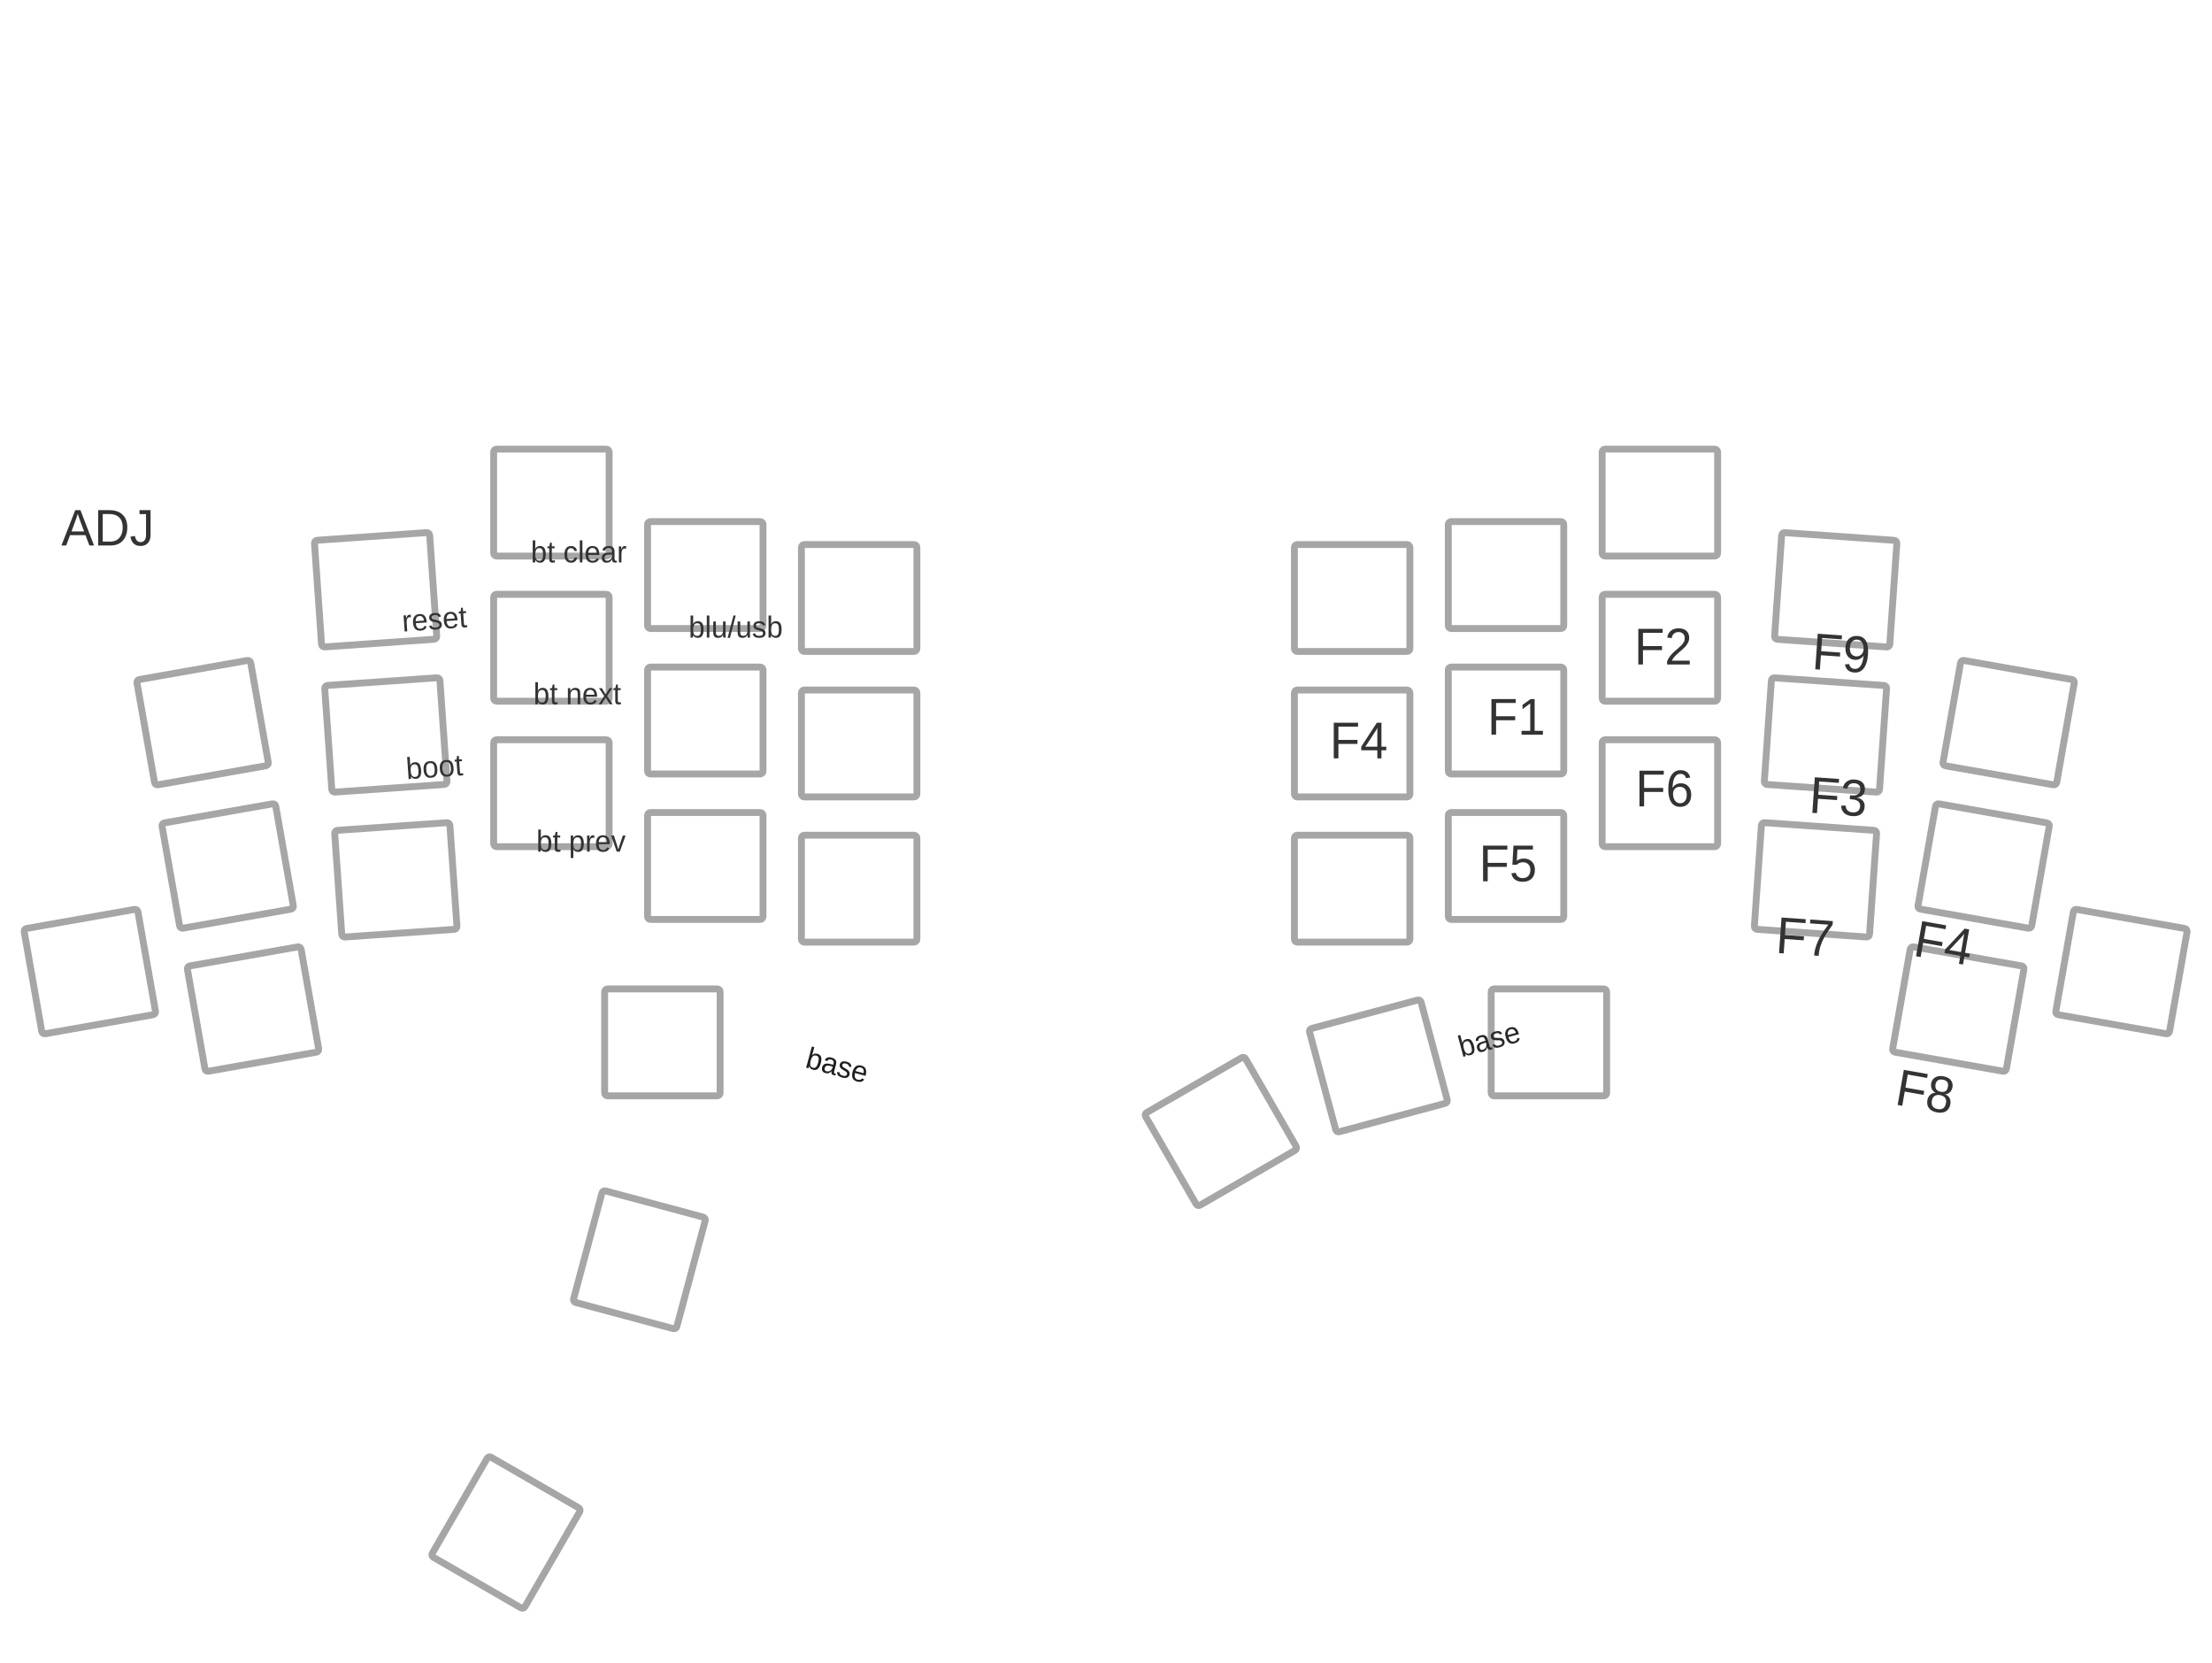
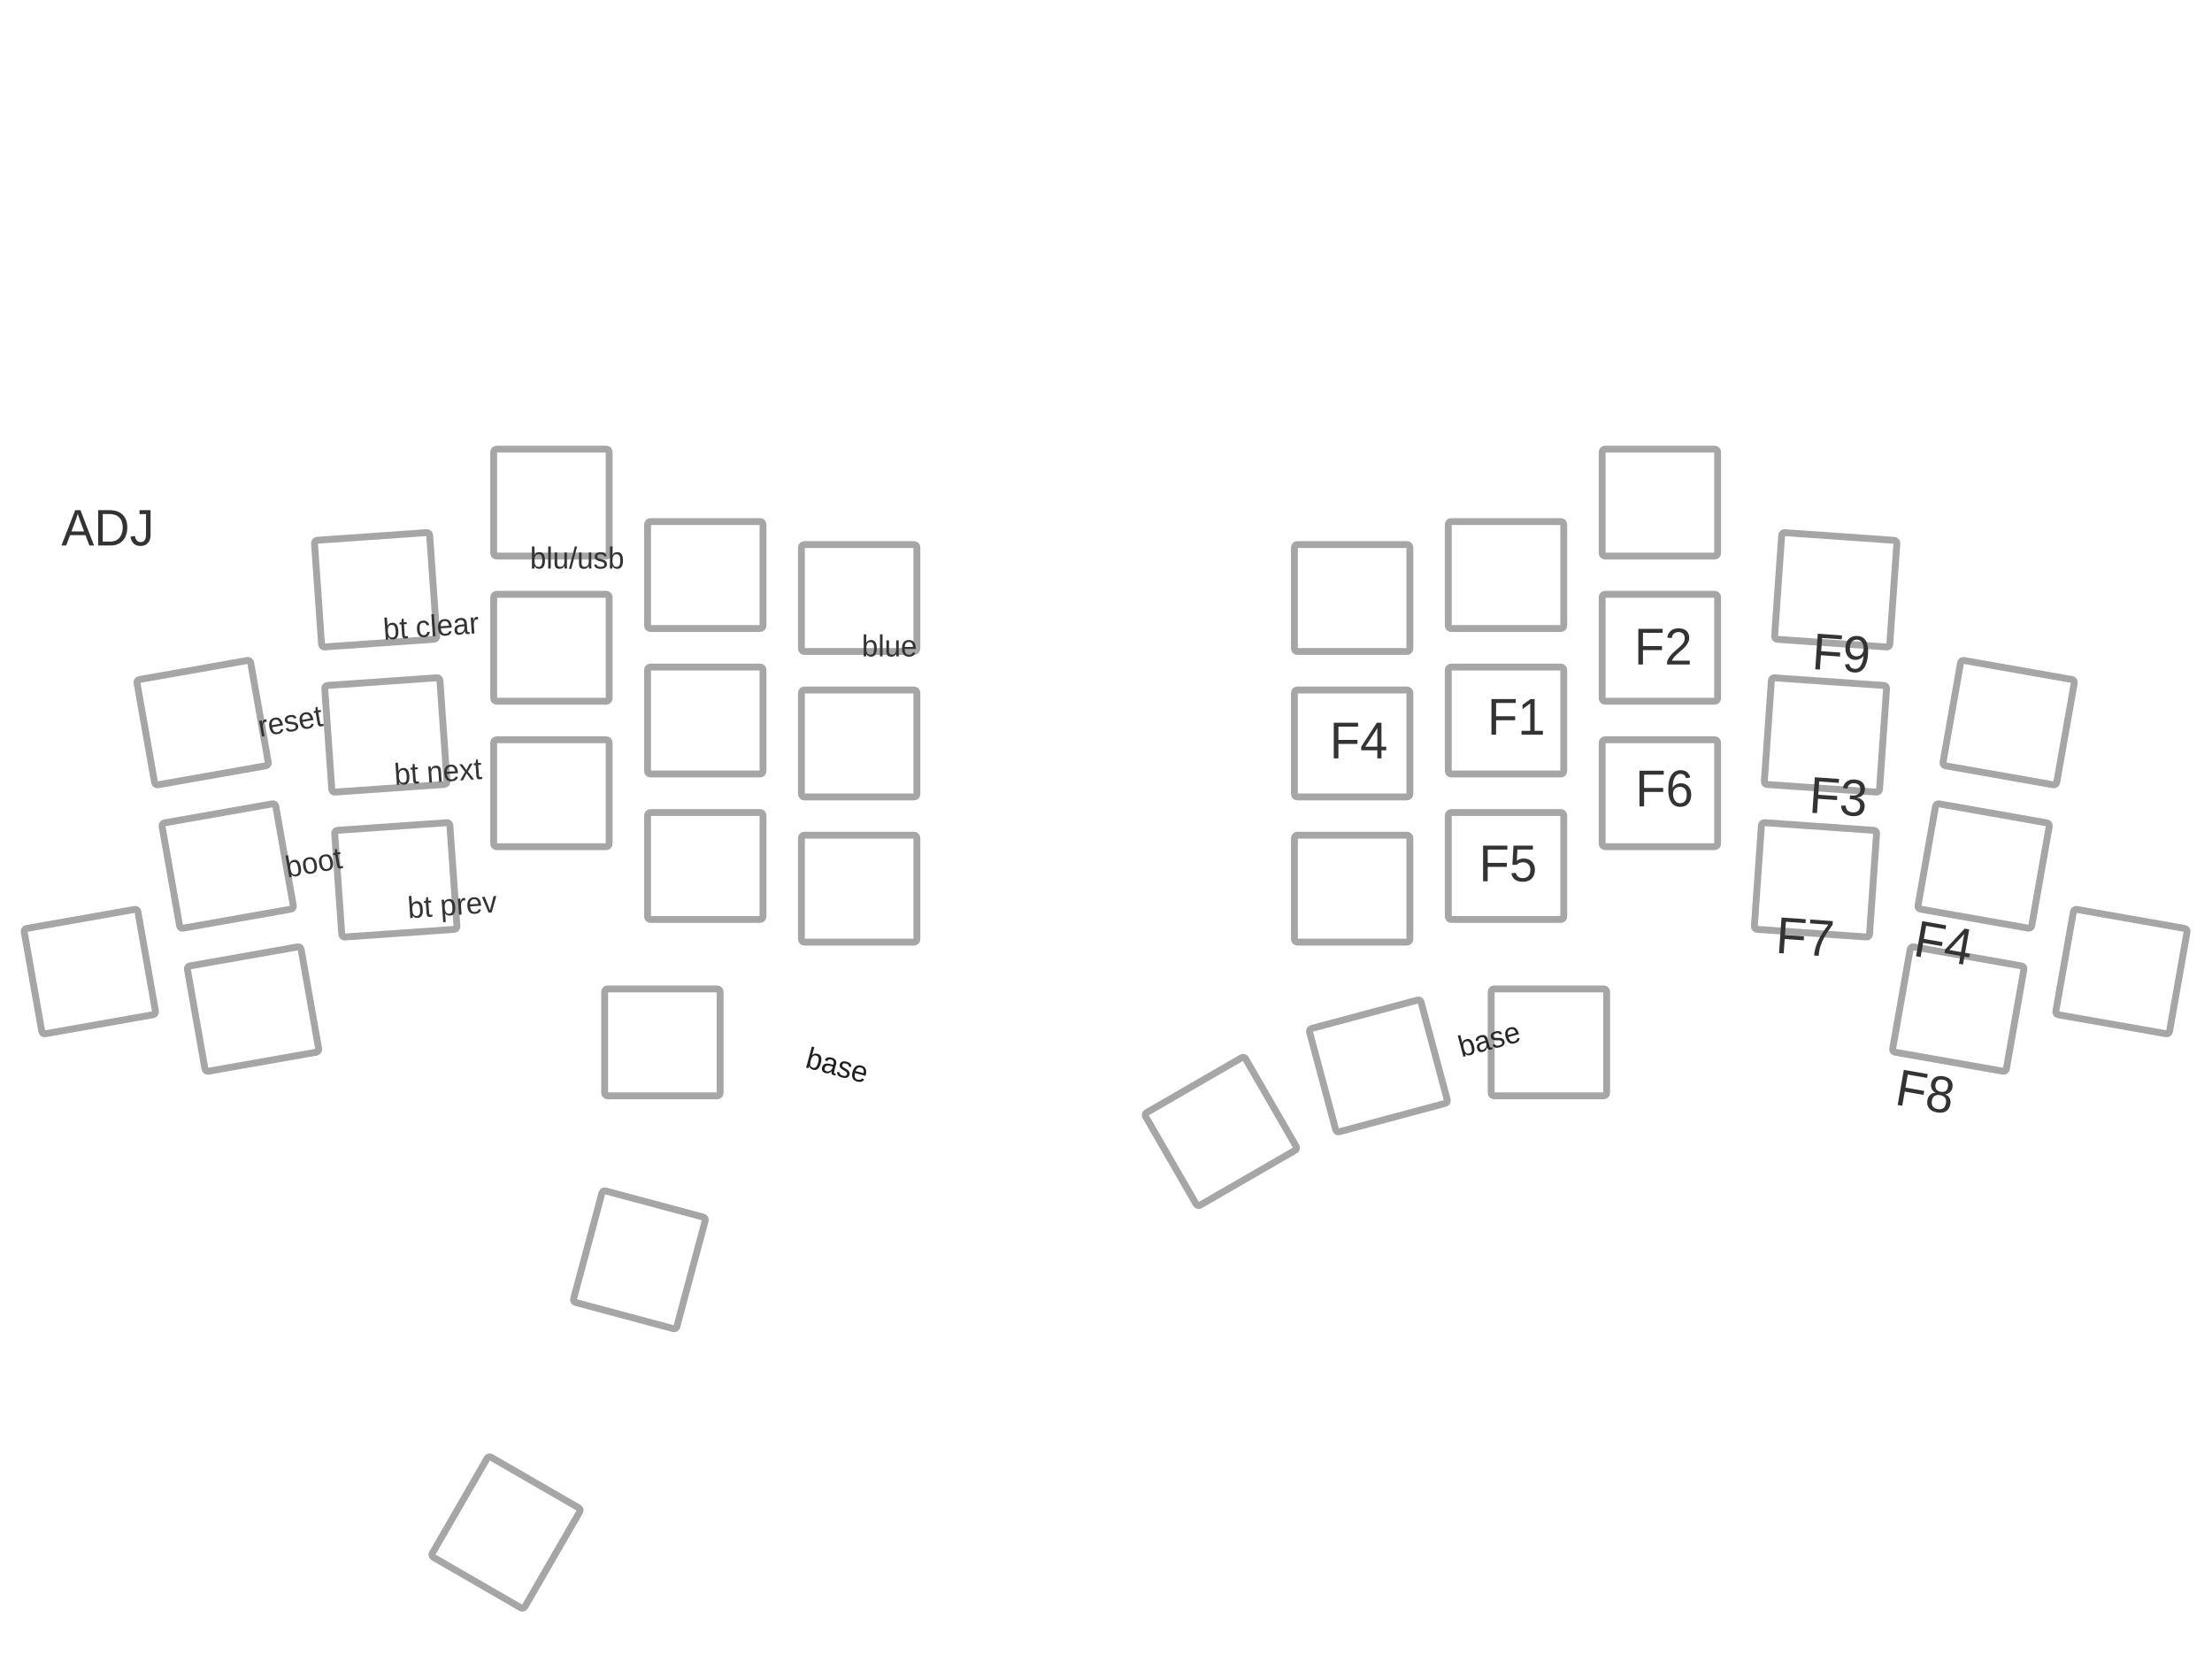
<svg xmlns="http://www.w3.org/2000/svg" width="258.64mm" height="194.36mm" viewBox="0 0 733.16 267.46">
  <defs>
    <style>
      .cls-1 {
        fill: #161b22;
      }

      .cls-2 {
        fill: none;
        stroke: #a6a6a6;
        stroke-miterlimit: 10;
        stroke-width: 2.28px;
      }
    </style>
  </defs>
  <rect class="cls-2" x="265.63" y="38.69" width="38.27" height="35.43" rx=".95" ry=".95" />
  <rect class="cls-2" x="265.63" y="86.89" width="38.27" height="35.43" rx=".95" ry=".95" />
  <rect class="cls-2" x="265.63" y="135" width="38.27" height="35.43" rx=".95" ry=".95" />
  <rect class="cls-2" x="214.63" y="31.09" width="38.27" height="35.43" rx=".95" ry=".95" />
  <rect class="cls-2" x="214.63" y="79.29" width="38.27" height="35.43" rx=".95" ry=".95" />
  <rect class="cls-2" x="214.63" y="127.49" width="38.27" height="35.43" rx=".95" ry=".95" />
  <rect class="cls-2" x="163.63" y="7.08" width="38.27" height="35.43" rx=".95" ry=".95" />
  <rect class="cls-2" x="163.63" y="55.18" width="38.27" height="35.43" rx=".95" ry=".95" />
  <rect class="cls-2" x="163.63" y="103.38" width="38.27" height="35.43" rx=".95" ry=".95" />
  <rect class="cls-2" x="200.41" y="185.94" width="38.27" height="35.43" rx=".95" ry=".95" />
  <rect class="cls-2" x="105.36" y="35.97" width="38.27" height="35.43" rx="0.95" ry="0.95" transform="matrix(0.997564, -0.069756, 0.069756, 0.997564, -3.44, 8.81)" />
  <rect class="cls-2" x="108.76" y="84.07" width="38.27" height="35.43" rx="0.95" ry="0.95" transform="matrix(0.997564, -0.069756, 0.069756, 0.997564, -6.79, 9.17)" />
  <rect class="cls-2" x="112.06" y="132.08" width="38.27" height="35.43" rx="0.95" ry="0.95" transform="matrix(0.997564, -0.069756, 0.069756, 0.997564, -10.13, 9.52)" />
  <rect class="cls-2" x="48.03" y="79.99" width="38.27" height="35.43" rx="0.95" ry="0.95" transform="matrix(0.984808, -0.173648, 0.173648, 0.984808, -15.95, 13.15)" />
  <rect class="cls-2" x="56.33" y="127.5" width="38.27" height="35.43" rx="0.95" ry="0.95" transform="matrix(0.984808, -0.173648, 0.173648, 0.984808, -24.07, 15.31)" />
  <rect class="cls-2" x="64.73" y="174.9" width="38.27" height="35.43" rx="0.95" ry="0.95" transform="matrix(0.984808, -0.173648, 0.173648, 0.984808, -32.17, 17.49)" />
  <rect class="cls-2" x="258.34" y="192.31" width="35.43" height="38.27" rx="0.95" ry="0.95" transform="matrix(0.965926, 0.258819, -0.258819, 0.965926, 0.003515, 0.002425)" style="transform-box: fill-box; transform-origin: 50% 50%;" />
  <rect class="cls-2" x="310.56" y="214.04" width="35.43" height="38.27" rx="0.95" ry="0.95" transform="matrix(0.866025, 0.5, -0.5, 0.866025, 0.007985, -0.001904)" style="transform-box: fill-box; transform-origin: 50% 50%;" />
  <rect class="cls-2" x="10.65" y="162.48" width="38.27" height="35.43" rx="0.95" ry="0.95" transform="matrix(0.984808, -0.173648, 0.173648, 0.984808, -30.84, 7.91)" />
  <rect class="cls-2" x="429.03" y="38.69" width="38.27" height="35.43" rx=".95" ry=".95" />
  <rect class="cls-2" x="429.03" y="86.89" width="38.27" height="35.43" rx=".95" ry=".95" />
  <rect class="cls-2" x="429.03" y="135" width="38.27" height="35.43" rx=".95" ry=".95" />
  <rect class="cls-2" x="480.03" y="31.09" width="38.27" height="35.43" rx=".95" ry=".95" />
  <rect class="cls-2" x="480.03" y="79.29" width="38.27" height="35.43" rx=".95" ry=".95" />
  <rect class="cls-2" x="480.03" y="127.49" width="38.27" height="35.43" rx=".95" ry=".95" />
  <rect class="cls-2" x="531.03" y="7.08" width="38.27" height="35.43" rx=".95" ry=".95" />
  <rect class="cls-2" x="531.03" y="55.18" width="38.27" height="35.43" rx=".95" ry=".95" />
  <rect class="cls-2" x="531.03" y="103.38" width="38.27" height="35.43" rx=".95" ry=".95" />
  <rect class="cls-2" x="494.25" y="185.94" width="38.27" height="35.43" rx=".95" ry=".95" />
  <rect class="cls-2" x="590.72" y="34.56" width="35.43" height="38.27" rx="0.95" ry="0.95" transform="matrix(0.069756, -0.997564, 0.997564, 0.069756, 512.44, 656.9)" />
  <rect class="cls-2" x="587.32" y="82.66" width="35.43" height="38.27" rx="0.95" ry="0.95" transform="matrix(0.069756, -0.997564, 0.997564, 0.069756, 461.29, 698.25)" />
  <rect class="cls-2" x="584.02" y="130.66" width="35.43" height="38.27" rx="0.95" ry="0.95" transform="matrix(0.069756, -0.997564, 0.997564, 0.069756, 410.33, 739.61)" />
  <rect class="cls-2" x="648.05" y="78.57" width="35.43" height="38.27" rx="0.95" ry="0.95" transform="matrix(0.173648, -0.984808, 0.984808, 0.173648, 453.93, 736.39)" />
  <rect class="cls-2" x="639.75" y="126.08" width="35.43" height="38.27" rx="0.95" ry="0.95" transform="matrix(0.173648, -0.984808, 0.984808, 0.173648, 400.29, 767.47)" />
  <rect class="cls-2" x="631.35" y="173.48" width="35.43" height="38.27" rx="0.95" ry="0.95" transform="matrix(0.173648, -0.984808, 0.984808, 0.173648, 346.67, 798.37)" />
  <rect class="cls-2" x="437.73" y="193.73" width="38.27" height="35.43" rx="0.95" ry="0.95" transform="matrix(0.965926, -0.258819, 0.258819, 0.965926, -39.16, 125.46)" />
  <rect class="cls-2" x="385.52" y="215.45" width="38.27" height="35.43" rx="0.95" ry="0.95" transform="matrix(0.866025, -0.5, 0.5, 0.866025, -62.37, 233.57)" />
  <rect class="cls-2" x="685.43" y="161.06" width="35.43" height="38.27" rx="0.95" ry="0.95" transform="matrix(0.173648, -0.984808, 0.984808, 0.173648, 403.59, 841.37)" />
  <text style="white-space: pre; fill: rgb(51, 51, 51); font-family: Arial, sans-serif; font-size: 14.7px;" x="60.541" y="99.989" transform="matrix(1.103192, -0.194522, 0.20288, 1.150589, -7.987656, 95.08833)"> </text>
  <text style="white-space: pre; fill: rgb(51, 51, 51); font-family: Arial, sans-serif; font-size: 14.7px; transform-origin: 66.259px 94.942px;" x="60.541" y="99.989" transform="matrix(1.117482, -0.078142, 0.0815, 1.165493, 64.98035, 54.78702)"> </text>
  <text style="white-space: pre; fill: rgb(51, 51, 51); font-family: Arial, sans-serif; font-size: 14.7px; transform-origin: 66.259px 94.942px;" x="60.541" y="99.989" transform="matrix(1.120211, 0, 0.000001, 1.168339, 117.396, -22.72191)"> </text>
  <text style="white-space: pre; fill: rgb(51, 51, 51); font-family: Arial, sans-serif; font-size: 14.7px; transform-origin: 66.259px 94.942px;" x="60.541" y="99.989" transform="matrix(1.120211, 0, 0.000001, 1.168339, 116.3782, 25.27108)"> </text>
  <text style="white-space: pre; fill: rgb(51, 51, 51); font-family: Arial, sans-serif; font-size: 14.7px;" x="60.541" y="99.989" transform="matrix(1.120211, 0, 0.000001, 1.168339, 476.426, -85.77724)"> </text>
  <text style="white-space: pre; fill: rgb(51, 51, 51); font-family: Arial, sans-serif; font-size: 14.7px; transform-box: fill-box; transform-origin: 50% 50%;" x="60.541" y="99.989" transform="matrix(1.117482, 0.078143, -0.081498, 1.165493, 543.1937, -38.60883)"> </text>
  <text style="white-space: pre; fill: rgb(51, 51, 51); font-family: Arial, sans-serif; font-size: 14.7px;" x="557.251" y="74.037"> </text>
  <text style="fill: rgb(31, 31, 31); font-family: Arial, sans-serif; font-size: 8.559px; white-space: pre;" transform="matrix(1.082041, 0.289932, -0.302388, 1.128529, 231.3168, 81.4558)" x="60.541" y="99.989">base</text>
  <text style="fill: rgb(40, 40, 40); font-family: Arial, sans-serif; font-size: 8.559px; white-space: pre; transform-origin: 69.821px 97.006px;" transform="matrix(1.082041, -0.289932, 0.302389, 1.128529, 388.6863, 113.2944)" x="60.541" y="99.989">base</text>
  <text style="white-space: pre; fill: rgb(51, 51, 51); font-family: Arial, sans-serif; font-size: 14.7px;" transform="matrix(1.120211, 0, 0.000001, 1.168339, 372.9098, -7.279258)" x="60.541" y="99.989">F4</text>
  <text style="white-space: pre; fill: rgb(51, 51, 51); font-family: Arial, sans-serif; font-size: 14.7px;" transform="matrix(1.120211, 0, 0.000001, 1.168339, 425.1689, -15.12269)" x="60.541" y="99.989">F1</text>
  <text style="white-space: pre; fill: rgb(51, 51, 51); font-family: Arial, sans-serif; font-size: 14.7px;" transform="matrix(1.120211, 0, 0.000001, 1.168339, 473.8506, -38.37345)" x="60.541" y="99.989">F2</text>
  <text style="white-space: pre; fill: rgb(51, 51, 51); font-family: Arial, sans-serif; font-size: 14.7px; transform-origin: 62.584px 94.856px;" transform="matrix(1.117482, 0.078143, -0.081498, 1.165493, 539.8511, 6.230032)" x="60.541" y="99.989">F3</text>
  <text style="white-space: pre; fill: rgb(51, 51, 51); font-family: Arial, sans-serif; font-size: 14.7px; transform-origin: 62.584px 94.942px;" transform="matrix(1.103192, 0.194524, -0.202878, 1.150589, 587.2411, 48.05787)" x="60.541" y="99.989">F4</text>
  <text style="white-space: pre; fill: rgb(51, 51, 51); font-family: Arial, sans-serif; font-size: 14.7px;" transform="matrix(1.120211, 0, 0.000001, 1.168339, 422.3953, 33.45736)" x="60.541" y="99.989">F5</text>
  <text style="white-space: pre; fill: rgb(51, 51, 51); font-family: Arial, sans-serif; font-size: 14.7px;" transform="matrix(1.120211, 0, 0.000001, 1.168339, 474.2323, 8.631033)" x="60.541" y="99.989">F6</text>
  <text style="white-space: pre; fill: rgb(51, 51, 51); font-family: Arial, sans-serif; font-size: 14.7px; transform-origin: 62.584px 94.856px;" transform="matrix(1.117482, 0.078143, -0.081498, 1.165493, 528.8141, 52.70317)" x="60.541" y="99.989">F7</text>
  <text style="white-space: pre; fill: rgb(51, 51, 51); font-family: Arial, sans-serif; font-size: 14.7px; transform-origin: 62.584px 94.942px;" transform="matrix(1.103192, 0.194524, -0.202878, 1.150589, 581.1462, 97.33954)" x="60.541" y="99.989">F8</text>
  <text style="white-space: pre; fill: rgb(51, 51, 51); font-family: Arial, sans-serif; font-size: 14.7px; transform-origin: 62.584px 94.856px;" transform="matrix(1.117482, 0.078143, -0.081498, 1.165493, 540.8152, -41.33183)" x="60.541" y="99.989">F9</text>
-   <text style="fill: rgb(51, 51, 51); font-family: Arial, sans-serif; font-size: 8.647px; white-space: pre; transform-origin: 80.154px 100.448px;" transform="matrix(1.120211, 0, 0.000001, 1.168339, 109.9422, 23.63685)" x="60.541" y="99.989">bt prev</text>
-   <text style="fill: rgb(51, 51, 51); font-family: Arial, sans-serif; font-size: 8.647px; white-space: pre; transform-origin: 80.154px 100.448px;" transform="matrix(1.120211, 0, 0.000001, 1.168339, 108.9785, -25.20342)" x="60.541" y="99.989">bt next</text>
-   <text style="fill: rgb(51, 51, 51); font-family: Arial, sans-serif; font-size: 8.647px; white-space: pre; transform-origin: 80.154px 100.448px;" transform="matrix(1.117483, -0.078142, 0.0815, 1.165493, 59.0062, 4.648083)" x="60.541" y="99.989">boot</text>
+   <text style="fill: rgb(51, 51, 51); font-family: Arial, sans-serif; font-size: 8.647px; white-space: pre; transform-origin: 80.154px 100.448px;" transform="matrix(1.117482, -0.078142, 0.0815, 1.165493, 59.55817, 50.72164)" x="60.541" y="99.989">bt prev</text>
+   <text style="fill: rgb(51, 51, 51); font-family: Arial, sans-serif; font-size: 8.647px; white-space: pre; transform-origin: 80.154px 100.448px;" transform="matrix(1.117482, -0.078142, 0.0815, 1.165493, 55.11287, 6.566418)" x="60.541" y="99.989">bt next</text>
+   <text style="fill: rgb(51, 51, 51); font-family: Arial, sans-serif; font-size: 8.647px; white-space: pre; transform-origin: 80.154px 100.448px;" transform="matrix(1.103194, -0.194523, 0.202881, 1.150589, 8.187309, 45.81766)" x="60.541" y="99.989">boot</text>
  <text style="fill: rgb(51, 51, 51); font-family: Arial, sans-serif; font-size: 14.551px; line-height: 20.542px; white-space: pre; transform-origin: 80.154px 100.448px;" transform="matrix(1.120211, 0, 0.000001, 1.168339, -47.48444, -77.81915)">
    <tspan x="60.541" y="99.989">ADJ</tspan>
  </text>
-   <text style="fill: rgb(51, 51, 51); font-family: Arial, sans-serif; font-size: 8.647px; white-space: pre; transform-origin: 80.154px 100.448px;" transform="matrix(1.120211, 0, 0.000001, 1.168339, 160.4202, -47.29751)" x="60.541" y="99.989">blu/usb</text>
-   <text style="fill: rgb(51, 51, 51); font-family: Arial, sans-serif; font-size: 8.647px; white-space: pre; transform-origin: 80.154px 100.448px;" transform="matrix(1.120211, 0, 0.000001, 1.168339, 108.1012, -72.19872)" x="60.541" y="99.989">bt clear</text>
-   <text style="fill: rgb(51, 51, 51); font-family: Arial, sans-serif; font-size: 8.647px; white-space: pre; transform-origin: 80.154px 100.448px;" transform="matrix(1.117483, -0.078142, 0.0815, 1.165493, 57.66598, -44.2497)" x="60.541" y="99.989">reset</text>
+   <text style="fill: rgb(51, 51, 51); font-family: Arial, sans-serif; font-size: 8.647px; white-space: pre; transform-origin: 80.154px 100.448px;" transform="matrix(1.120211, 0, 0.000001, 1.168339, 107.8419, -70.16676)" x="60.541" y="99.989">blu/usb</text>
+   <text style="fill: rgb(51, 51, 51); font-family: Arial, sans-serif; font-size: 8.647px; white-space: pre; transform-origin: 80.154px 100.448px;" transform="matrix(1.117482, -0.078142, 0.0815, 1.165493, 51.45069, -41.54826)" x="60.541" y="99.989">bt clear</text>
+   <text style="fill: rgb(51, 51, 51); font-family: Arial, sans-serif; font-size: 8.647px; white-space: pre; transform-origin: 80.154px 100.448px;" transform="matrix(1.103194, -0.194523, 0.202881, 1.150589, -0.894604, -0.809257)" x="60.541" y="99.989">reset</text>
+   <text style="fill: rgb(51, 51, 51); font-family: Arial, sans-serif; font-size: 8.647px; white-space: pre; transform-origin: 80.154px 100.448px;" transform="matrix(1.120211, 0, 0.000001, 1.168339, 217.8122, -41.05226)" x="60.541" y="99.989">blue</text>
</svg>
